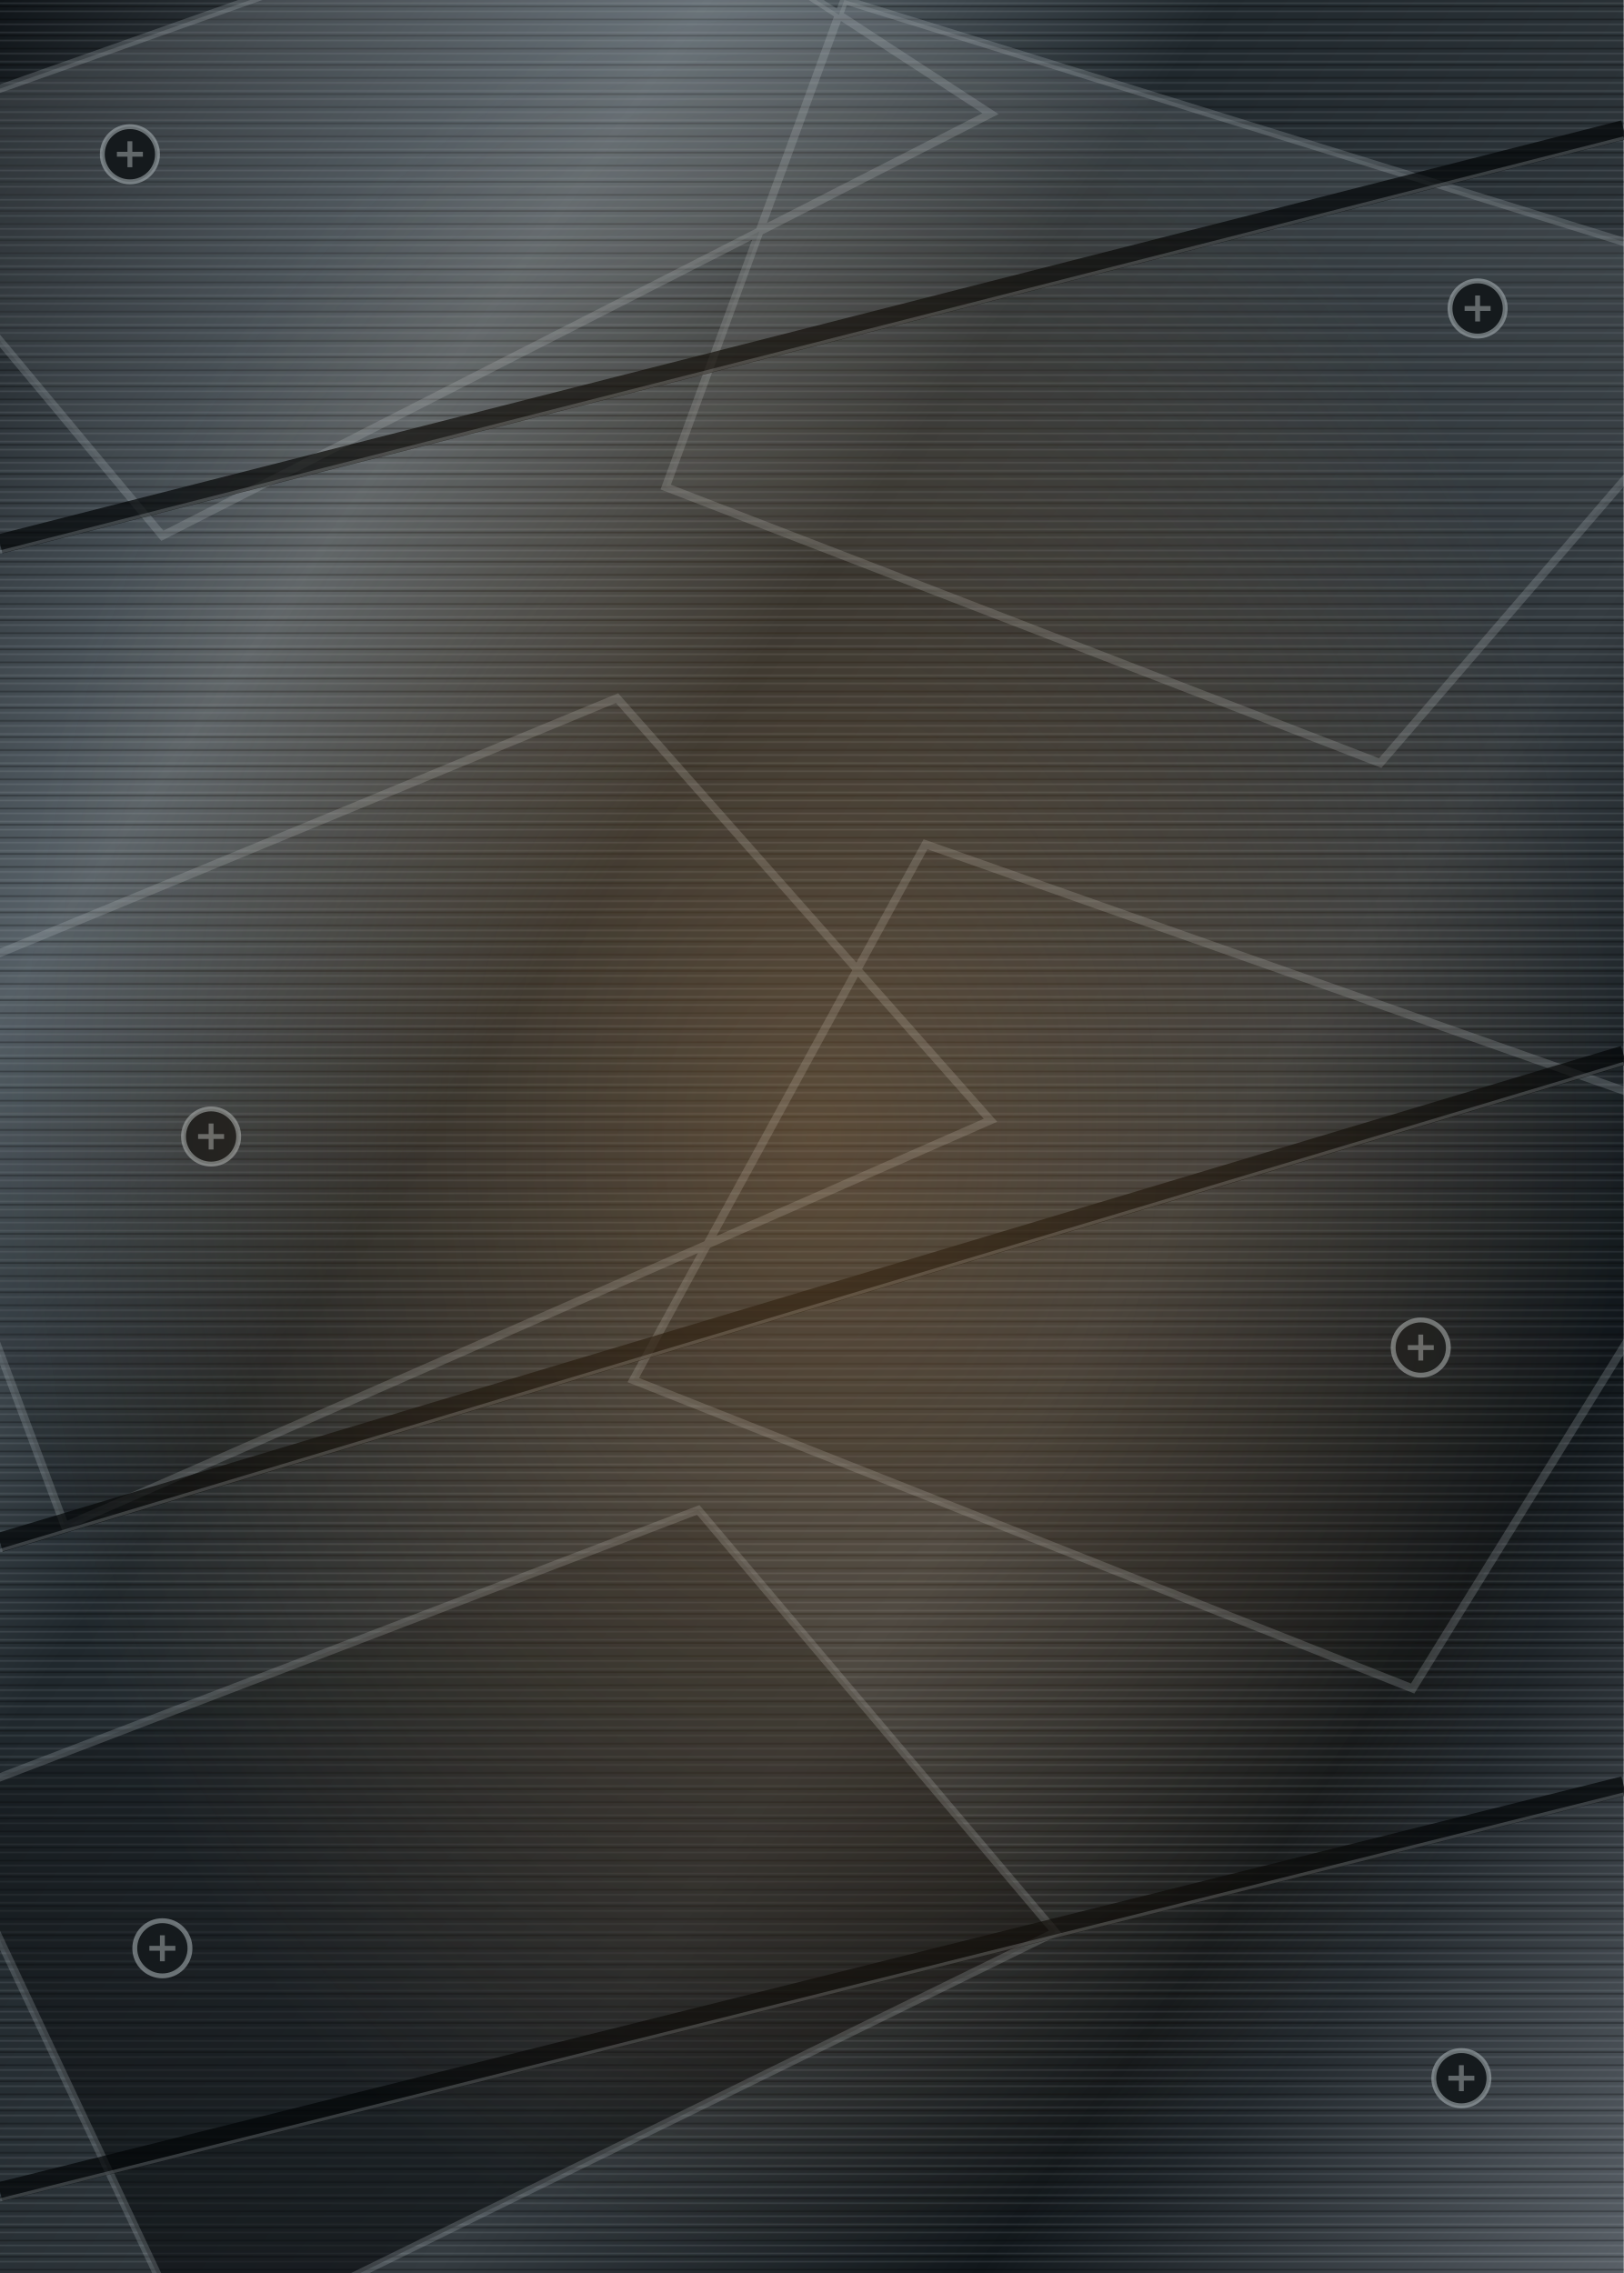
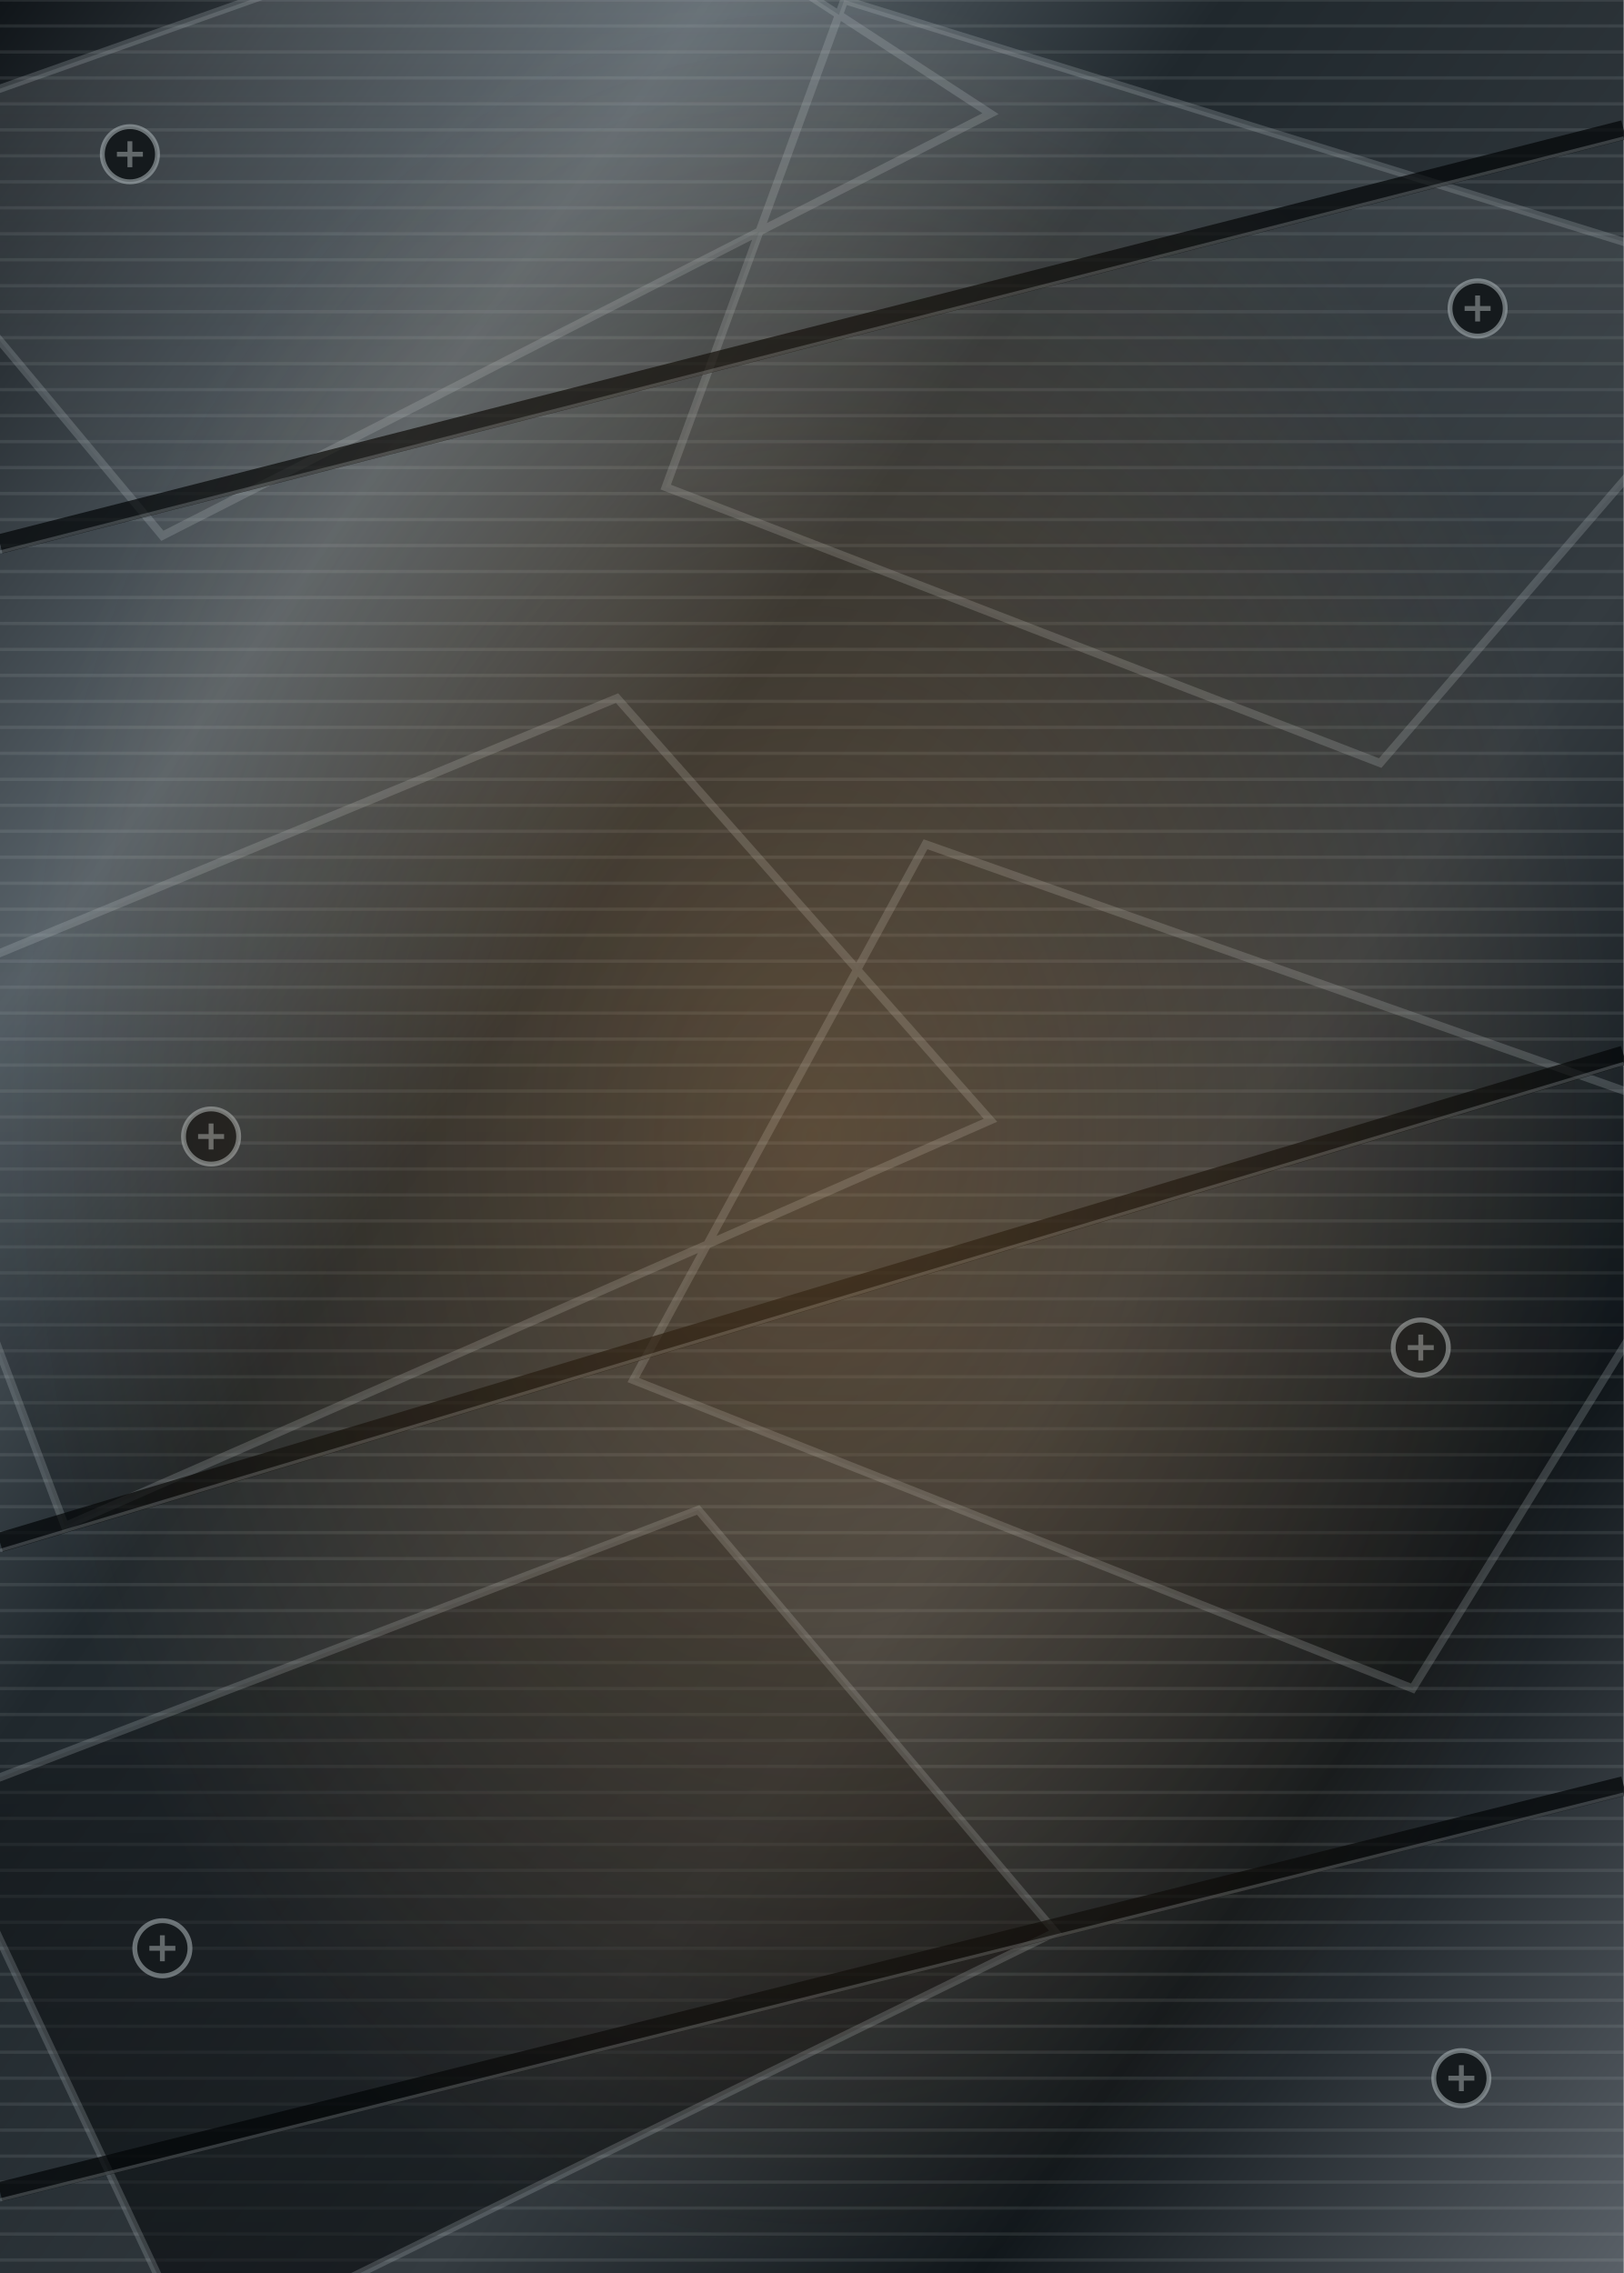
<svg xmlns="http://www.w3.org/2000/svg" width="1000" height="1400" viewBox="0 0 1000 1400">
  <defs>
    <linearGradient id="steel" x1="0" y1="0" x2="1" y2="1">
      <stop stop-color="#101519" />
      <stop offset=".22" stop-color="#59636a" />
      <stop offset=".38" stop-color="#20282d" />
      <stop offset=".63" stop-color="#343b40" />
      <stop offset=".8" stop-color="#11171b" />
      <stop offset="1" stop-color="#596067" />
    </linearGradient>
    <linearGradient id="plate" x1="0" y1="0" x2="0" y2="1">
      <stop stop-color="#aeb6bb" stop-opacity=".26" />
      <stop offset=".45" stop-color="#101518" stop-opacity=".05" />
      <stop offset="1" stop-color="#050709" stop-opacity=".6" />
    </linearGradient>
-     <pattern id="brush" width="18" height="18" patternUnits="userSpaceOnUse">
-       <path d="M0 2H18 M0 7H18 M0 15H18" stroke="#d7e0e4" stroke-opacity=".11" />
-       <path d="M0 4H18 M0 12H18" stroke="#000" stroke-opacity=".28" />
-     </pattern>
    <radialGradient id="light">
      <stop stop-color="#f7a34b" stop-opacity=".5" />
      <stop offset="1" stop-color="#f7a34b" stop-opacity="0" />
    </radialGradient>
  </defs>
  <rect width="1000" height="1400" fill="url(#steel)" />
-   <rect width="1000" height="1400" fill="url(#brush)" />
+   <g stroke="#d7e0e4" stroke-opacity=".10" stroke-width="2">
+     <path d="M0 0H1000" />
+     <path d="M0 16H1000" />
+     <path d="M0 32H1000" />
+     <path d="M0 48H1000" />
+     <path d="M0 64H1000" />
+     <path d="M0 80H1000" />
+     <path d="M0 96H1000" />
+     <path d="M0 112H1000" />
+     <path d="M0 128H1000" />
+     <path d="M0 144H1000" />
+     <path d="M0 160H1000" />
+     <path d="M0 176H1000" />
+     <path d="M0 192H1000" />
+     <path d="M0 208H1000" />
+     <path d="M0 224H1000" />
+     <path d="M0 240H1000" />
+     <path d="M0 256H1000" />
+     <path d="M0 272H1000" />
+     <path d="M0 288H1000" />
+     <path d="M0 304H1000" />
+     <path d="M0 320H1000" />
+     <path d="M0 336H1000" />
+     <path d="M0 352H1000" />
+     <path d="M0 368H1000" />
+     <path d="M0 384H1000" />
+     <path d="M0 400H1000" />
+     <path d="M0 416H1000" />
+     <path d="M0 432H1000" />
+     <path d="M0 448H1000" />
+     <path d="M0 464H1000" />
+     <path d="M0 480H1000" />
+     <path d="M0 496H1000" />
+     <path d="M0 512H1000" />
+     <path d="M0 528H1000" />
+     <path d="M0 544H1000" />
+     <path d="M0 560H1000" />
+     <path d="M0 576H1000" />
+     <path d="M0 592H1000" />
+     <path d="M0 608H1000" />
+     <path d="M0 624H1000" />
+     <path d="M0 640H1000" />
+     <path d="M0 656H1000" />
+     <path d="M0 672H1000" />
+     <path d="M0 688H1000" />
+     <path d="M0 704H1000" />
+     <path d="M0 720H1000" />
+     <path d="M0 736H1000" />
+     <path d="M0 752H1000" />
+     <path d="M0 768H1000" />
+     <path d="M0 784H1000" />
+     <path d="M0 800H1000" />
+     <path d="M0 816H1000" />
+     <path d="M0 832H1000" />
+     <path d="M0 848H1000" />
+     <path d="M0 864H1000" />
+     <path d="M0 880H1000" />
+     <path d="M0 896H1000" />
+     <path d="M0 912H1000" />
+     <path d="M0 928H1000" />
+     <path d="M0 944H1000" />
+     <path d="M0 960H1000" />
+     <path d="M0 976H1000" />
+     <path d="M0 992H1000" />
+     <path d="M0 1008H1000" />
+     <path d="M0 1024H1000" />
+     <path d="M0 1040H1000" />
+     <path d="M0 1056H1000" />
+     <path d="M0 1072H1000" />
+     <path d="M0 1088H1000" />
+     <path d="M0 1104H1000" />
+     <path d="M0 1120H1000" />
+     <path d="M0 1136H1000" />
+     <path d="M0 1152H1000" />
+     <path d="M0 1168H1000" />
+     <path d="M0 1184H1000" />
+     <path d="M0 1200H1000" />
+     <path d="M0 1216H1000" />
+     <path d="M0 1232H1000" />
+     <path d="M0 1248H1000" />
+     <path d="M0 1264H1000" />
+     <path d="M0 1280H1000" />
+     <path d="M0 1296H1000" />
+     <path d="M0 1312H1000" />
+     <path d="M0 1328H1000" />
+     <path d="M0 1344H1000" />
+     <path d="M0 1360H1000" />
+     <path d="M0 1376H1000" />
+     <path d="M0 1392H1000" />
+     <path d="M0 1408H1000" />
+     <path d="M0 1424H1000" />
+   </g>
  <path d="M-100 90L380-80 610 70 100 330Z M520 0L1100 180 850 470 410 300Z M-80 620L380 430 610 690 40 940Z M570 520L1080 700 870 1040 390 850Z M-40 1110L430 930 650 1190 120 1450Z" fill="url(#plate)" stroke="#c1cbd0" stroke-opacity=".22" stroke-width="5" />
  <path d="M0 335L1000 80 M0 950L1000 650 M0 1350L1000 1100" stroke="#020507" stroke-opacity=".7" stroke-width="12" />
  <path d="M0 340L1000 85 M0 955L1000 655 M0 1355L1000 1105" stroke="#c4cdd2" stroke-opacity=".24" stroke-width="2" />
  <g fill="#151a1d" stroke="#aeb7bc" stroke-opacity=".55" stroke-width="3">
    <circle cx="80" cy="95" r="17" />
    <circle cx="910" cy="190" r="17" />
    <circle cx="130" cy="700" r="17" />
    <circle cx="875" cy="830" r="17" />
    <circle cx="100" cy="1200" r="17" />
    <circle cx="900" cy="1280" r="17" />
  </g>
  <g stroke="#d6dce0" stroke-opacity=".4" stroke-width="3">
    <path d="M72 95h16m-8-8v16M902 190h16m-8-8v16M122 700h16m-8-8v16M867 830h16m-8-8v16M92 1200h16m-8-8v16M892 1280h16m-8-8v16" />
  </g>
  <rect width="1000" height="1400" fill="url(#light)" opacity=".5" />
</svg>
